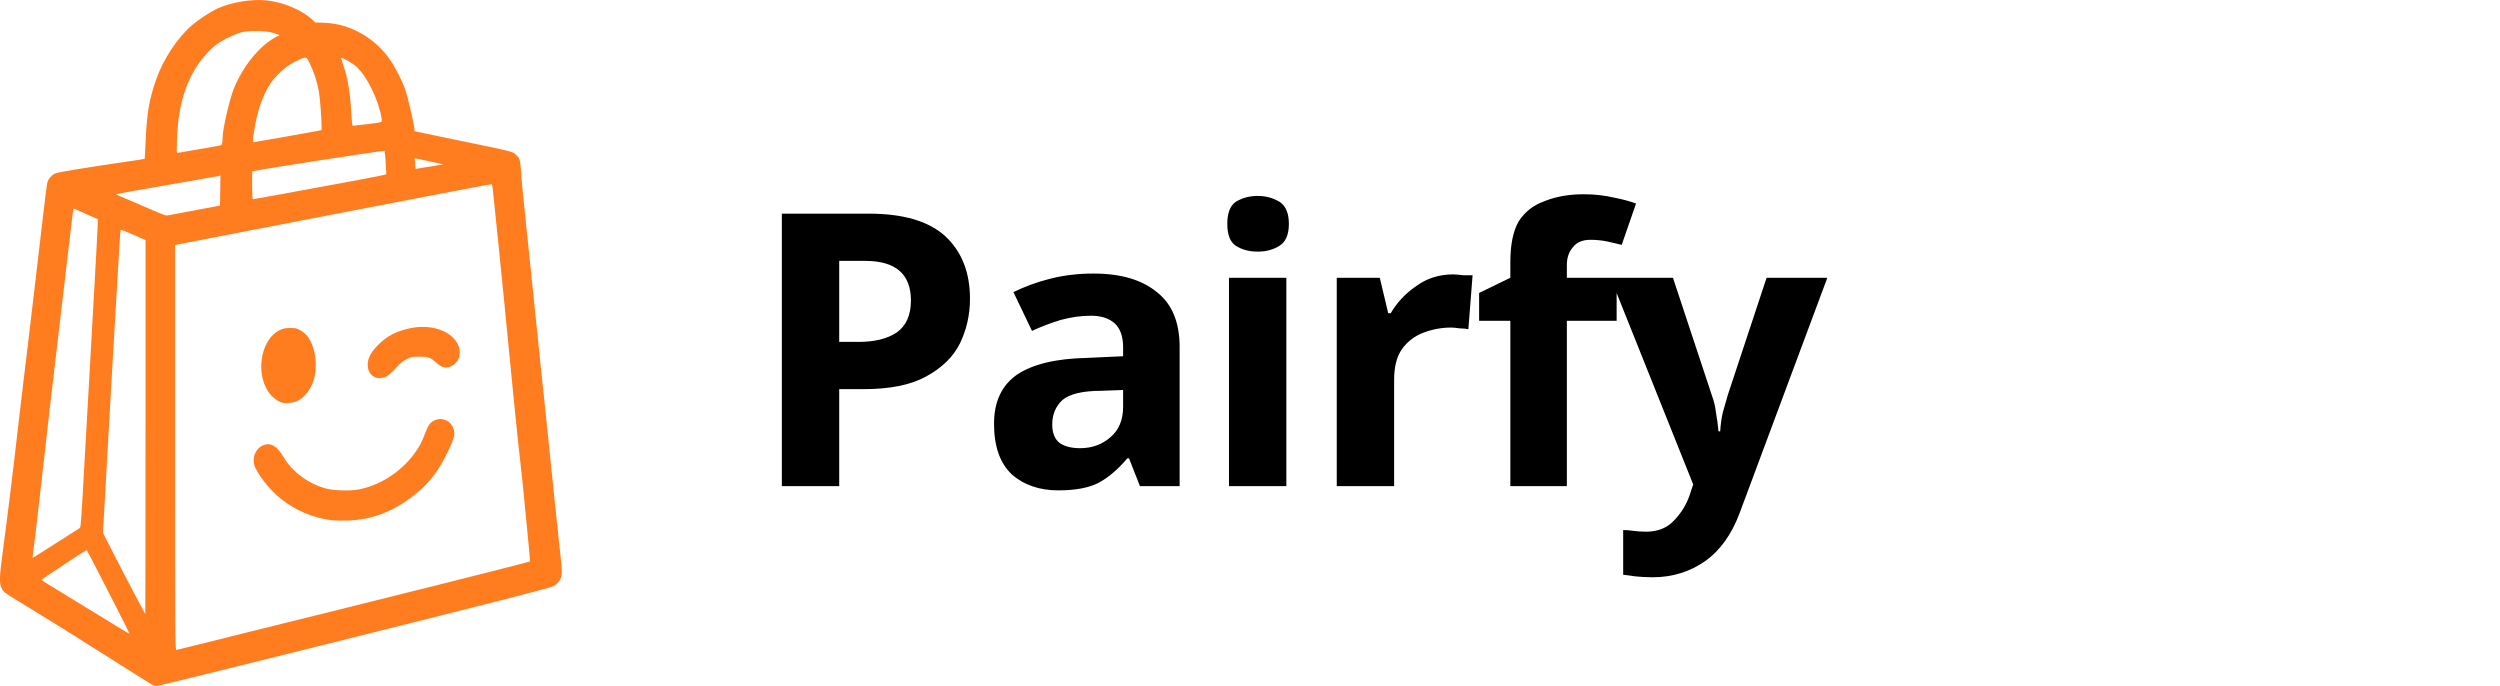
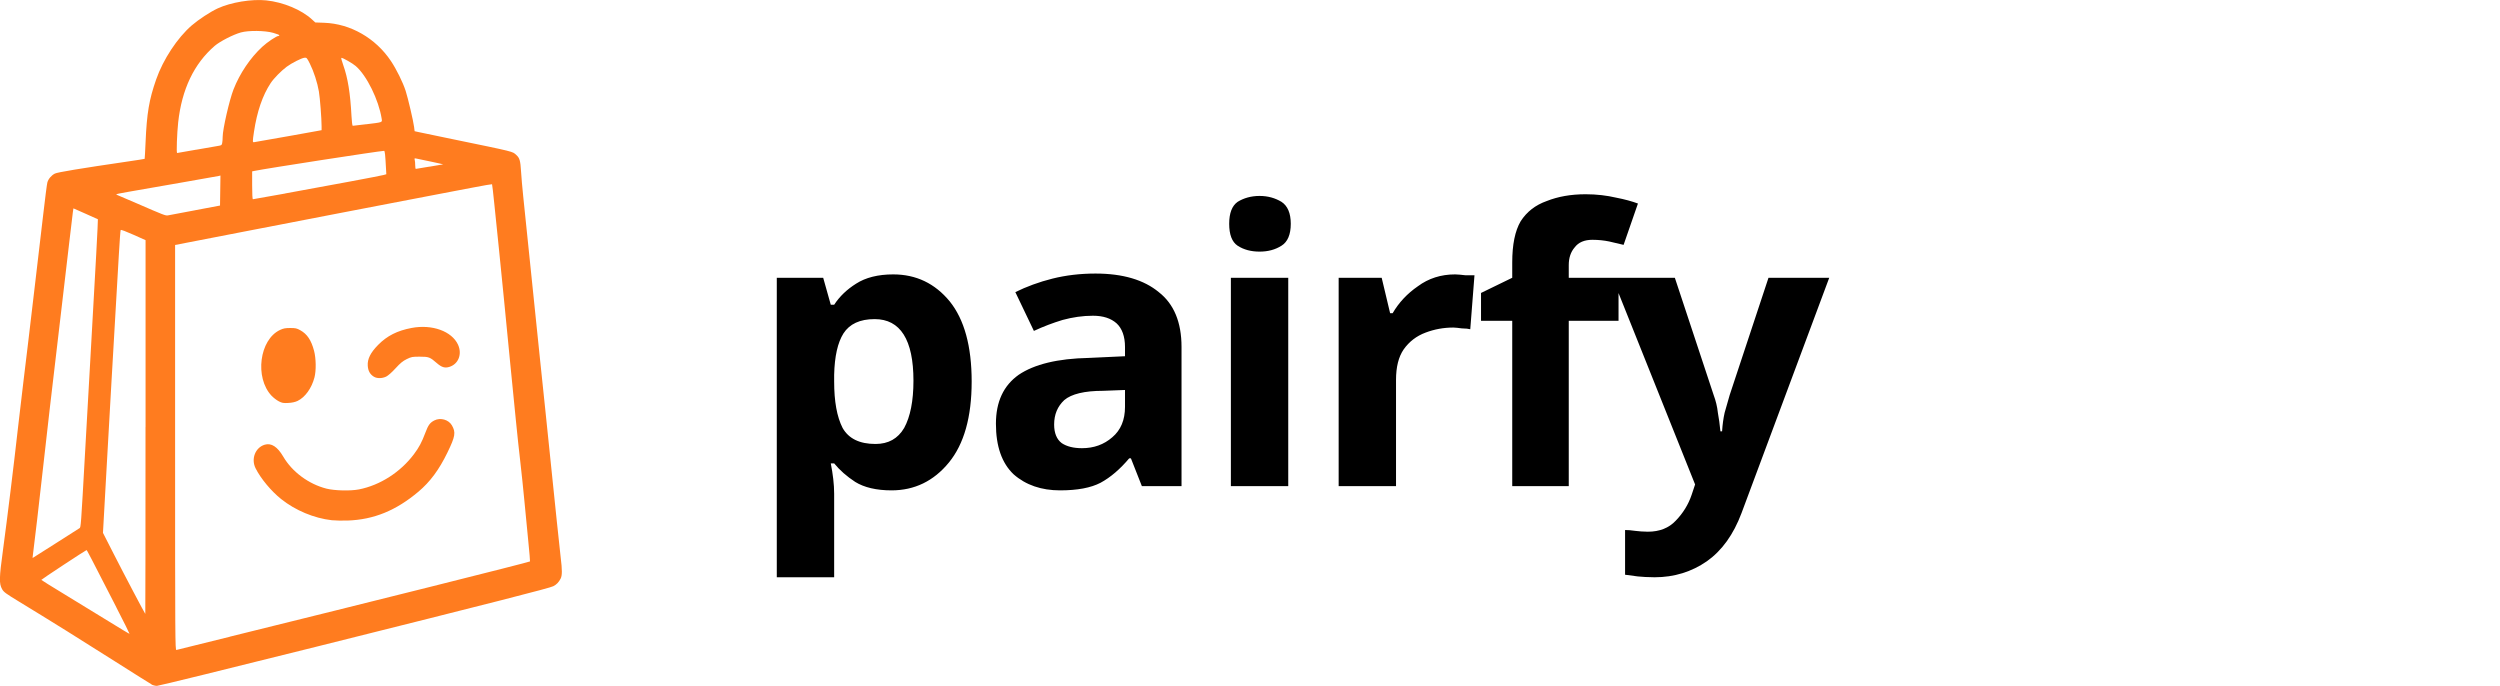
<svg xmlns="http://www.w3.org/2000/svg" width="175" height="48" viewBox="0 0 46.302 12.7" version="1.1" id="svg5">
  <defs id="defs2" />
  <g id="layer1">
    <path style="fill:#ff7c1f;fill-opacity:1;stroke-width:0.014" d="m 2.807,12.675 c -0.027,-0.014 -0.325,-0.202 -0.664,-0.417 -0.592,-0.377 -1.221,-0.769 -1.798,-1.12 -0.241,-0.147 -0.277,-0.173 -0.307,-0.228 -0.056,-0.102 -0.054,-0.201 0.018,-0.729 0.08,-0.591 0.199,-1.561 0.281,-2.292 0.035,-0.31 0.079,-0.685 0.098,-0.832 0.019,-0.148 0.057,-0.46 0.084,-0.695 0.027,-0.235 0.087,-0.742 0.133,-1.126 0.046,-0.385 0.112,-0.948 0.147,-1.252 0.035,-0.304 0.07,-0.576 0.078,-0.604 0.018,-0.066 0.073,-0.131 0.139,-0.165 0.049,-0.025 0.465,-0.094 1.358,-0.225 0.165,-0.024 0.303,-0.046 0.305,-0.048 0.002,-0.002 0.01,-0.14 0.017,-0.306 0.023,-0.538 0.065,-0.789 0.196,-1.164 0.13,-0.372 0.393,-0.771 0.659,-1.001 0.13,-0.112 0.344,-0.252 0.482,-0.316 0.243,-0.112 0.63,-0.176 0.897,-0.148 0.316,0.033 0.654,0.174 0.848,0.353 l 0.061,0.056 0.166,0.006 c 0.485,0.017 0.952,0.284 1.235,0.708 0.103,0.154 0.221,0.393 0.273,0.553 0.043,0.134 0.142,0.555 0.156,0.667 l 0.01,0.08 0.072,0.016 c 0.04,0.009 0.327,0.069 0.639,0.133 1.153,0.238 1.099,0.224 1.173,0.292 0.061,0.056 0.075,0.103 0.087,0.302 0.006,0.104 0.025,0.316 0.041,0.47 0.016,0.154 0.051,0.494 0.078,0.756 0.027,0.262 0.077,0.746 0.111,1.077 0.034,0.331 0.088,0.85 0.119,1.154 0.031,0.304 0.076,0.726 0.098,0.937 0.044,0.408 0.134,1.28 0.216,2.092 0.027,0.269 0.059,0.567 0.071,0.662 0.03,0.24 0.029,0.336 -4.76e-4,0.395 -0.034,0.067 -0.075,0.11 -0.136,0.141 -0.071,0.036 -1.013,0.277 -4.402,1.124 -1.588,0.397 -2.91,0.722 -2.939,0.722 -0.028,0 -0.073,-0.011 -0.1,-0.025 z m 1.449,-0.883 c 2.529,-0.624 5.543,-1.379 5.56,-1.394 0.003,-0.002 -0.011,-0.167 -0.031,-0.366 -0.02,-0.199 -0.052,-0.534 -0.072,-0.746 -0.02,-0.212 -0.054,-0.539 -0.076,-0.728 -0.022,-0.189 -0.06,-0.538 -0.083,-0.777 -0.023,-0.239 -0.071,-0.72 -0.106,-1.07 -0.035,-0.35 -0.085,-0.866 -0.112,-1.147 -0.027,-0.281 -0.071,-0.722 -0.098,-0.979 -0.027,-0.258 -0.065,-0.626 -0.084,-0.818 -0.019,-0.192 -0.038,-0.352 -0.041,-0.355 -0.003,-0.003 -0.159,0.024 -0.346,0.06 -0.187,0.036 -0.371,0.071 -0.41,0.078 -0.038,0.007 -0.397,0.076 -0.798,0.153 -0.4,0.077 -0.957,0.184 -1.238,0.238 -0.281,0.054 -1.088,0.21 -1.794,0.347 l -1.284,0.249 -1e-5,3.754 c -9e-6,3.569 0.001,3.754 0.024,3.747 0.013,-0.004 0.459,-0.114 0.99,-0.245 z m 1.889,-2.157 c -0.328,-0.037 -0.675,-0.182 -0.938,-0.392 -0.183,-0.146 -0.377,-0.378 -0.473,-0.569 -0.088,-0.174 -0.006,-0.386 0.17,-0.438 0.121,-0.036 0.235,0.038 0.342,0.221 0.165,0.283 0.471,0.509 0.801,0.593 0.152,0.038 0.445,0.045 0.602,0.014 0.39,-0.077 0.766,-0.318 1.016,-0.65 0.096,-0.128 0.146,-0.221 0.214,-0.402 0.052,-0.139 0.085,-0.184 0.165,-0.225 0.112,-0.058 0.264,-0.015 0.325,0.09 0.076,0.131 0.064,0.204 -0.083,0.506 -0.154,0.317 -0.32,0.541 -0.537,0.724 -0.416,0.35 -0.826,0.517 -1.311,0.534 -0.099,0.003 -0.231,5.5e-4 -0.292,-0.006 z m -0.982,-2.203 c -0.04,-0.02 -0.1,-0.067 -0.135,-0.104 -0.314,-0.336 -0.223,-1.038 0.158,-1.217 0.063,-0.029 0.098,-0.036 0.189,-0.036 0.098,-1e-5 0.121,0.005 0.186,0.041 0.128,0.071 0.204,0.184 0.256,0.383 0.037,0.14 0.04,0.365 0.007,0.492 -0.052,0.199 -0.173,0.367 -0.312,0.434 -0.046,0.022 -0.102,0.034 -0.173,0.038 -0.092,0.005 -0.114,0.001 -0.177,-0.031 z m 1.763,-0.454 c -0.073,-0.045 -0.109,-0.108 -0.115,-0.206 -0.008,-0.123 0.051,-0.241 0.193,-0.385 0.166,-0.168 0.354,-0.263 0.619,-0.313 0.38,-0.072 0.745,0.06 0.86,0.31 0.08,0.175 0.007,0.361 -0.163,0.412 -0.083,0.025 -0.141,0.006 -0.231,-0.072 -0.126,-0.11 -0.147,-0.118 -0.316,-0.118 -0.138,-1.8e-4 -0.153,0.003 -0.24,0.045 -0.073,0.036 -0.118,0.073 -0.207,0.17 -0.068,0.075 -0.138,0.136 -0.174,0.154 -0.075,0.036 -0.17,0.037 -0.227,0.002 z m -4.771,4.27 c -0.481,-0.938 -0.544,-1.059 -0.552,-1.06 -0.011,-0.001 -0.838,0.543 -0.838,0.552 2.22e-4,0.004 0.191,0.122 0.423,0.263 0.233,0.141 0.599,0.365 0.814,0.498 0.215,0.133 0.394,0.241 0.397,0.238 0.003,-0.002 -0.107,-0.223 -0.245,-0.491 z m 0.541,-3.339 v -3.461 l -0.226,-0.101 c -0.137,-0.061 -0.229,-0.096 -0.235,-0.087 -0.005,0.008 -0.02,0.214 -0.034,0.459 -0.023,0.417 -0.106,1.844 -0.135,2.327 -0.007,0.119 -0.046,0.803 -0.086,1.52 l -0.073,1.303 0.199,0.39 c 0.199,0.391 0.579,1.111 0.585,1.111 0.002,10e-6 0.004,-1.557 0.004,-3.461 z m -1.667,2.156 c 0.232,-0.148 0.431,-0.276 0.444,-0.283 0.025,-0.016 0.025,-0.016 0.104,-1.427 0.024,-0.423 0.068,-1.204 0.098,-1.735 0.095,-1.664 0.143,-2.555 0.138,-2.559 -0.003,-0.002 -0.106,-0.048 -0.229,-0.103 l -0.224,-0.099 -0.01,0.065 c -0.005,0.036 -0.035,0.288 -0.067,0.562 -0.031,0.273 -0.101,0.865 -0.154,1.315 -0.144,1.211 -0.286,2.437 -0.357,3.085 -0.05,0.456 -0.12,1.052 -0.165,1.41 -0.003,0.021 -0.004,0.038 -0.002,0.038 0.002,0 0.192,-0.121 0.424,-0.269 z m 2.584,-6.171 0.462,-0.087 0.004,-0.278 0.004,-0.278 -0.032,0.008 c -0.017,0.004 -0.328,0.059 -0.689,0.122 -1.022,0.177 -1.2,0.209 -1.207,0.216 -0.004,0.004 0.009,0.013 0.029,0.02 0.019,0.007 0.173,0.073 0.341,0.146 0.517,0.225 0.54,0.233 0.586,0.226 0.023,-0.004 0.25,-0.047 0.504,-0.095 z m 1.668,-0.311 c 0.839,-0.152 1.765,-0.325 1.824,-0.342 l 0.05,-0.014 -0.005,-0.087 c -0.015,-0.288 -0.022,-0.346 -0.037,-0.346 -0.074,0 -2.208,0.33 -2.405,0.372 l -0.038,0.008 v 0.258 c 0,0.158 0.005,0.258 0.014,0.258 0.007,0 0.277,-0.048 0.598,-0.106 z m 2.674,-0.496 c 0.133,-0.023 0.247,-0.042 0.252,-0.043 0.005,-4.3e-4 -0.095,-0.023 -0.222,-0.05 -0.127,-0.027 -0.249,-0.053 -0.272,-0.057 -0.038,-0.008 -0.04,-0.006 -0.032,0.025 0.005,0.018 0.009,0.064 0.009,0.1 1.38e-4,0.036 0.005,0.066 0.011,0.066 0.006,-1e-5 0.12,-0.019 0.253,-0.042 z m -4.321,-0.314 c 0.188,-0.034 0.372,-0.066 0.408,-0.071 0.058,-0.009 0.066,-0.014 0.073,-0.052 0.005,-0.023 0.009,-0.075 0.009,-0.116 0,-0.14 0.124,-0.681 0.201,-0.878 0.116,-0.296 0.31,-0.584 0.532,-0.789 0.094,-0.087 0.264,-0.201 0.3,-0.201 0.009,0 0.017,-0.006 0.017,-0.013 0,-0.007 -0.052,-0.027 -0.115,-0.045 -0.152,-0.043 -0.456,-0.047 -0.598,-0.007 -0.144,0.04 -0.388,0.166 -0.485,0.249 -0.383,0.33 -0.609,0.805 -0.676,1.416 -0.022,0.205 -0.035,0.568 -0.02,0.568 0.007,0 0.167,-0.028 0.355,-0.062 z m 1.245,-0.17 c 0.073,-0.012 0.306,-0.053 0.518,-0.091 0.212,-0.038 0.424,-0.076 0.472,-0.085 l 0.087,-0.016 v -0.072 c 0,-0.143 -0.029,-0.522 -0.05,-0.645 -0.027,-0.162 -0.095,-0.371 -0.167,-0.515 -0.054,-0.108 -0.06,-0.114 -0.099,-0.11 -0.055,0.006 -0.237,0.098 -0.33,0.167 -0.101,0.075 -0.239,0.215 -0.297,0.303 -0.15,0.227 -0.253,0.528 -0.309,0.9 -0.029,0.194 -0.029,0.202 0.01,0.193 0.017,-0.004 0.091,-0.017 0.164,-0.029 z m 1.9,-0.301 c 0.318,-0.039 0.3,-0.033 0.29,-0.103 -0.054,-0.347 -0.278,-0.803 -0.482,-0.977 -0.058,-0.05 -0.235,-0.151 -0.264,-0.151 -0.008,0 0.007,0.06 0.034,0.134 0.085,0.238 0.131,0.522 0.153,0.947 0.005,0.1 0.015,0.178 0.023,0.178 0.007,0 0.118,-0.013 0.247,-0.029 z" id="path881" />
    <text xml:space="preserve" style="font-size:7.056px;line-height:1.25;font-family:'Inter 28pt';-inkscape-font-specification:'Inter 28pt';letter-spacing:-0.159px;fill:#1573ff;fill-opacity:1;stroke-width:0.132;stroke-miterlimit:4;stroke-dasharray:none" x="13.841" y="9.004" id="text3040">
-       <tspan style="font-style:normal;font-variant:normal;font-weight:bold;font-stretch:normal;font-size:7.056px;font-family:'Inter 28pt';-inkscape-font-specification:'Inter 28pt Bold';fill:#000000;fill-opacity:1;stroke-width:0.132;stroke-miterlimit:4;stroke-dasharray:none" x="13.841" y="9.004" id="tspan13110">Pairfy</tspan>
+       <tspan style="font-style:normal;font-variant:normal;font-weight:bold;font-stretch:normal;font-size:7.056px;font-family:'Inter 28pt';-inkscape-font-specification:'Inter 28pt Bold';fill:#000000;fill-opacity:1;stroke-width:0.132;stroke-miterlimit:4;stroke-dasharray:none" x="13.841" y="9.004" id="tspan13110">pairfy</tspan>
    </text>
    <text xml:space="preserve" style="font-size:10.583px;line-height:1.25;font-family:'Inter 28pt';-inkscape-font-specification:'Inter 28pt';stroke-width:0.265" x="48.528" y="16.412" id="text5743">
      <tspan id="tspan5741" style="stroke-width:0.265" x="48.528" y="16.412" />
    </text>
  </g>
</svg>
